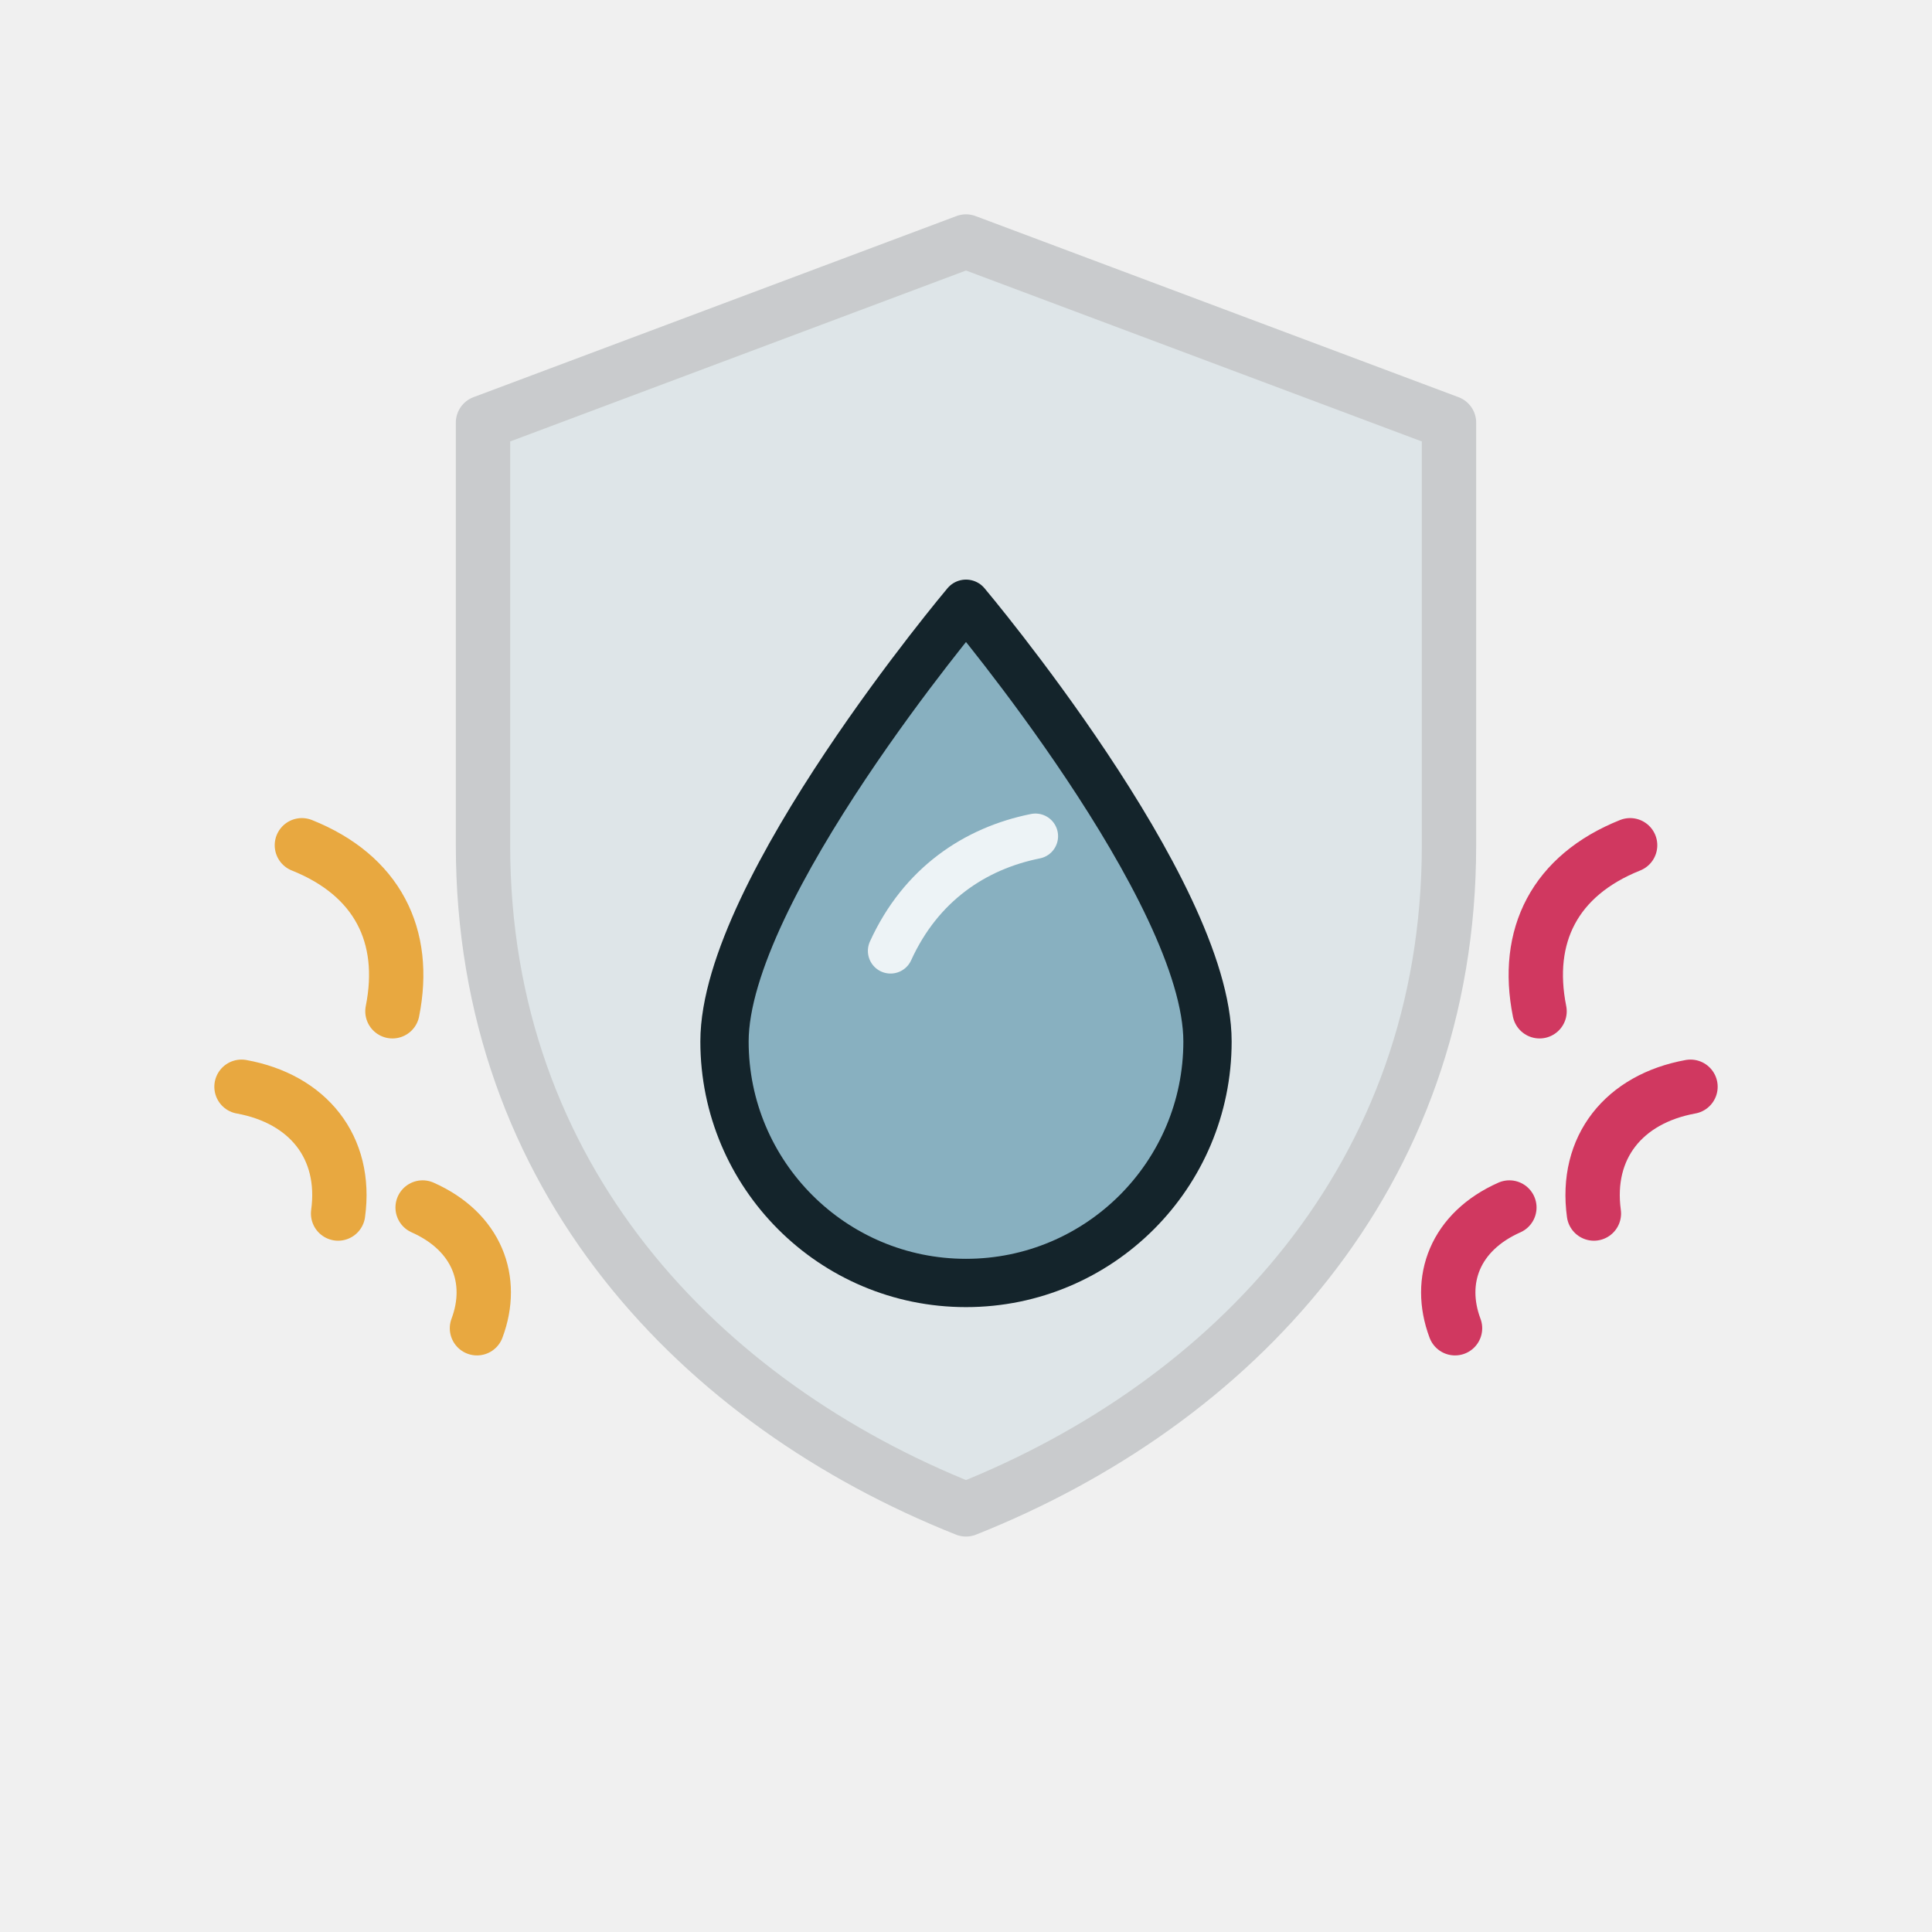
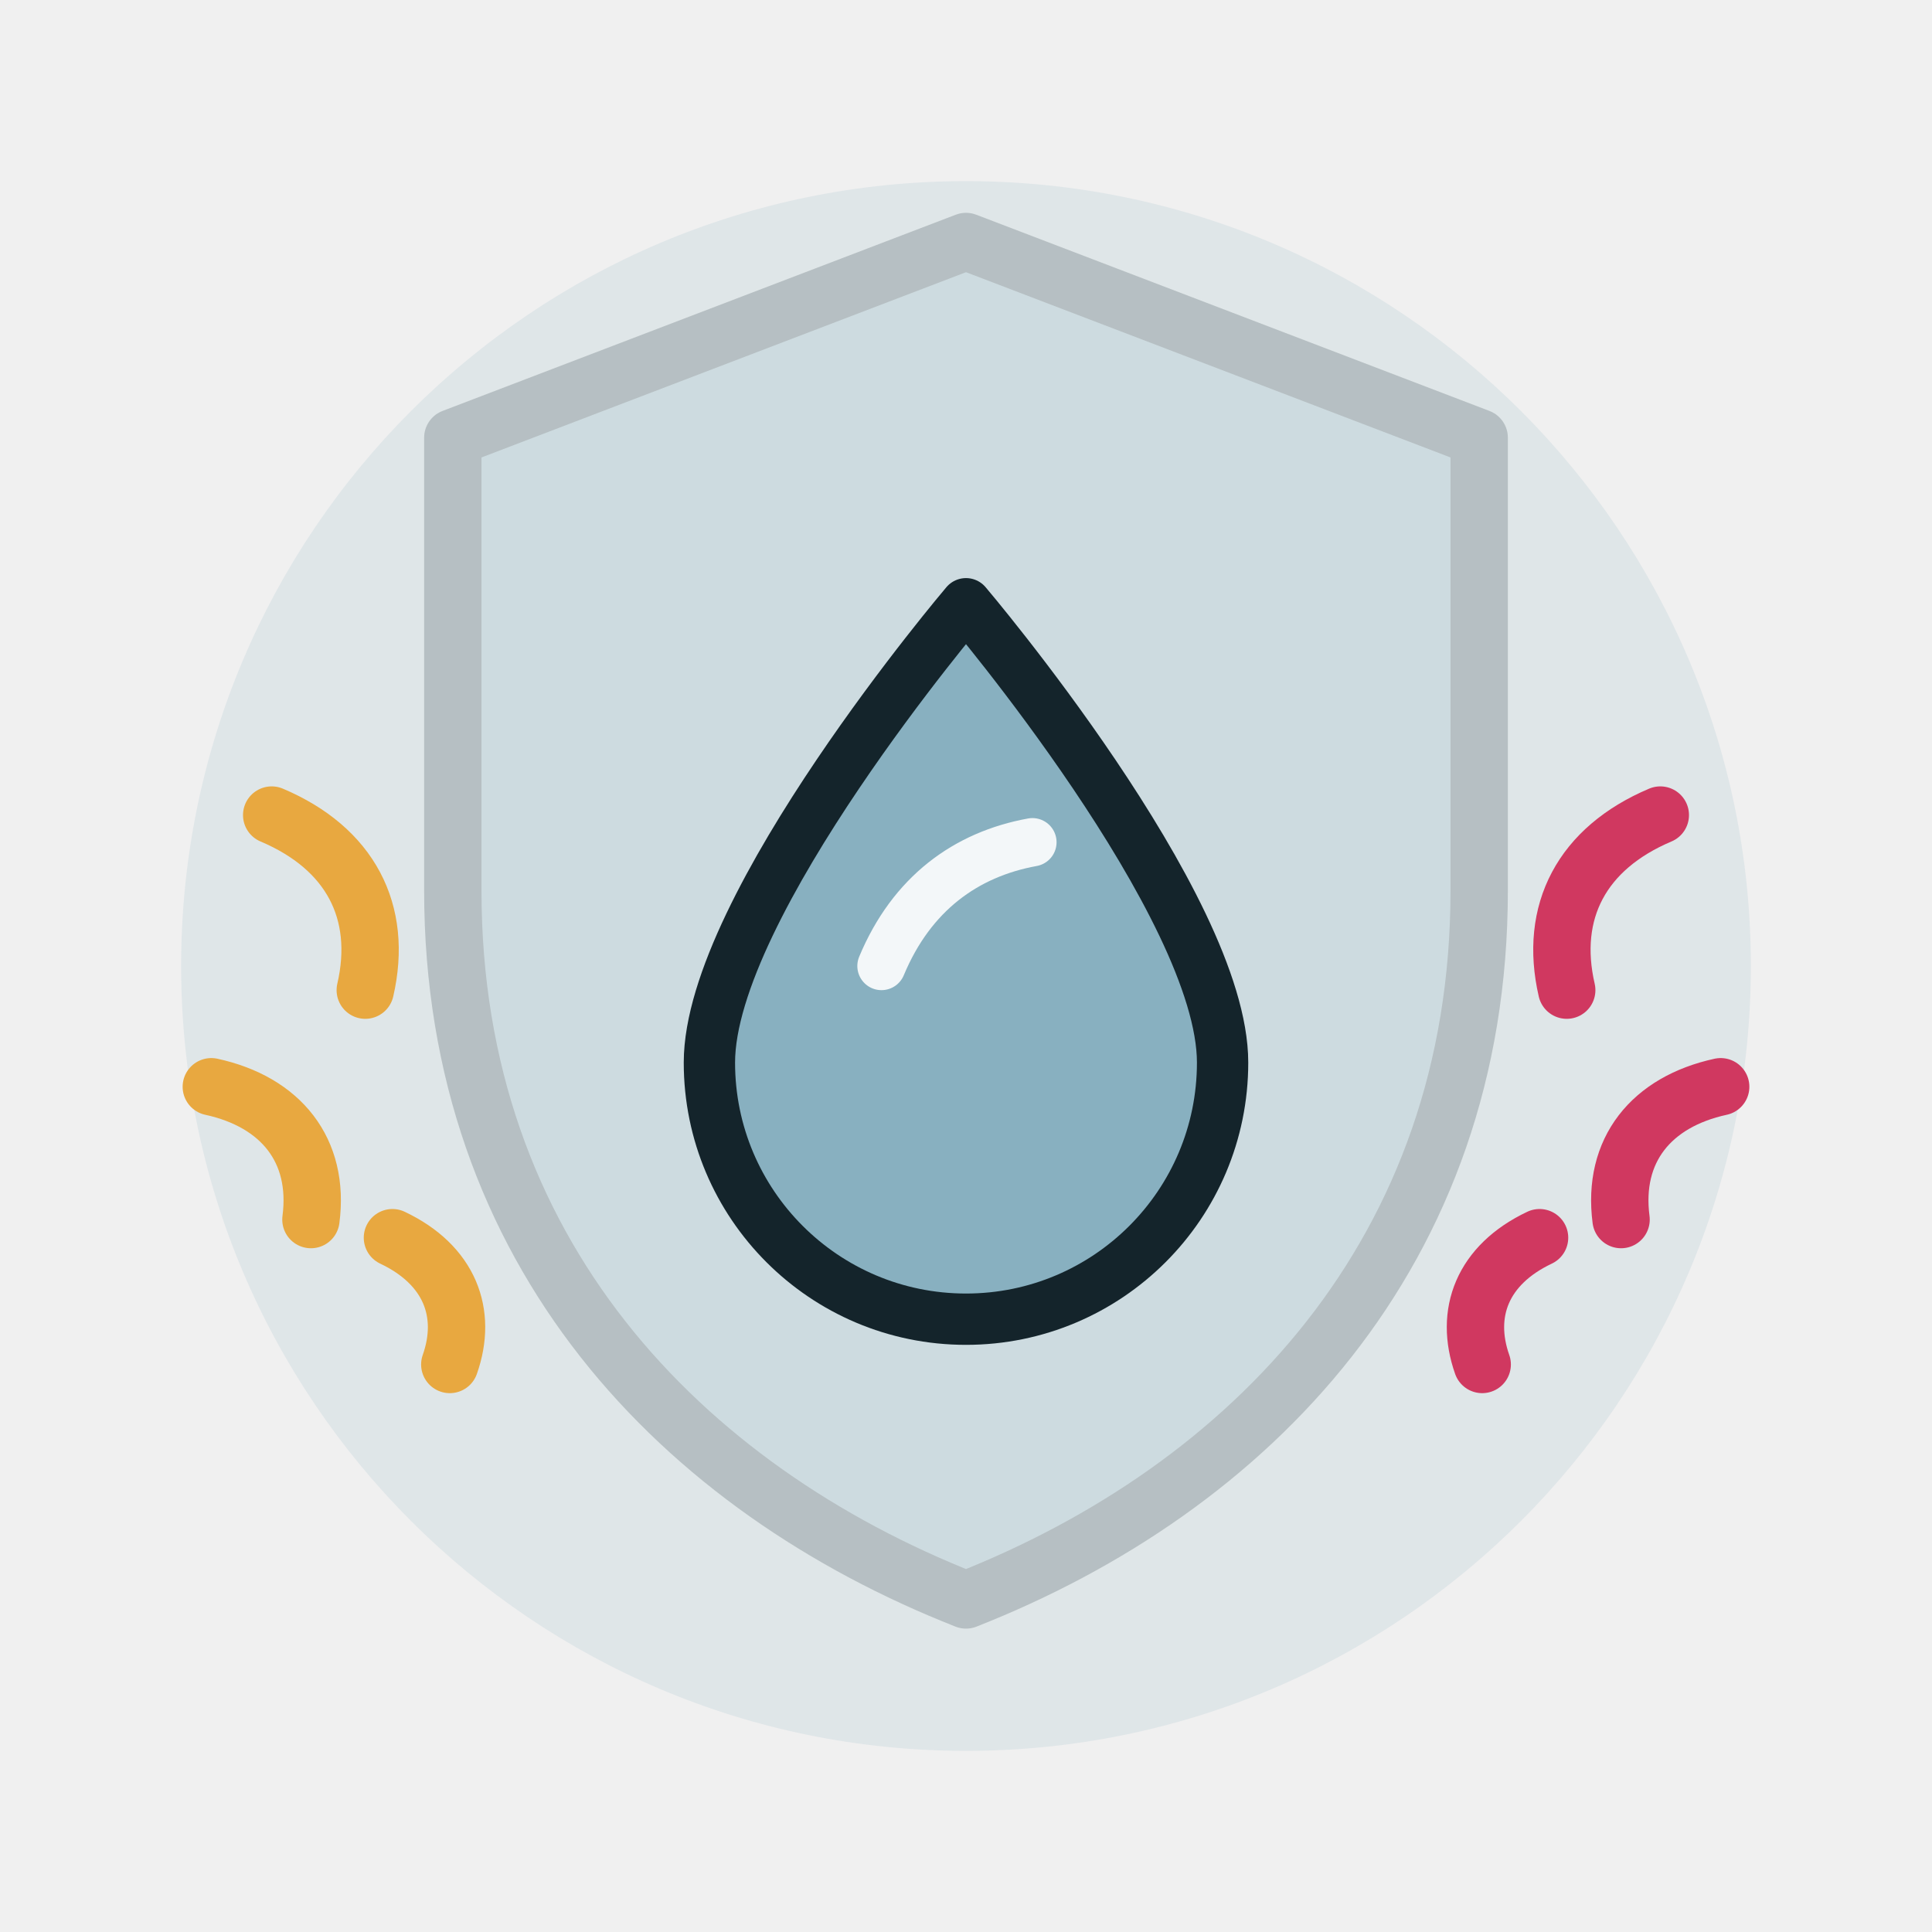
<svg xmlns="http://www.w3.org/2000/svg" viewBox="0 0 64 64" fill="none" aria-hidden="true">
-   <path d="M32 8l16 6v14c0 11-7.2 18.5-16 22-8.8-3.5-16-11-16-22V14z" fill="#88B0C0" opacity=".18" stroke="#14242B" stroke-width="1.8" stroke-linejoin="round" />
-   <path d="M32 20c0 0-8 9.5-8 14.5a8 8 0 0 0 16 0c0-5-8-14.5-8-14.5z" fill="#88B0C0" stroke="#14242B" stroke-width="1.6" stroke-linejoin="round" />
-   <path d="M29.5 31.5c1-2.2 2.8-3.4 4.8-3.8" stroke="#fff" stroke-width="1.5" stroke-linecap="round" opacity=".85" />
-   <path d="M10 28c2.5 1 3.5 3 3 5.5M8 36c2.2.4 3.5 2 3.2 4.2M14 40c1.8.8 2.4 2.4 1.8 4" stroke="#E8A840" stroke-width="1.8" stroke-linecap="round" />
-   <path d="M54 28c-2.5 1-3.5 3-3 5.5M56 36c-2.2.4-3.5 2-3.2 4.2M50 40c-1.8.8-2.4 2.4-1.8 4" stroke="#D03860" stroke-width="1.8" stroke-linecap="round" />
+   <circle cx="32" cy="32" r="26" fill="#88B0C0" opacity=".16" />
+   <path d="M32 8l17 6.5v15c0 12-7.6 19.8-17 23.5C22.6 49.3 15 41.5 15 29.5v-15L32 8z" fill="#88B0C0" opacity=".2" stroke="#14242B" stroke-width="1.9" stroke-linejoin="round" />
+   <path d="M32 20c0 0-8.5 10-8.5 15.2a8.5 8.5 0 0 0 17 0C40.5 30 32 20 32 20z" fill="#88B0C0" stroke="#14242B" stroke-width="1.7" stroke-linejoin="round" />
+   <path d="M29.2 32c1-2.4 2.8-3.7 5-4.1" stroke="#fff" stroke-width="1.6" stroke-linecap="round" opacity=".9" />
+   <path d="M9 27c2.6 1.1 3.7 3.2 3.1 5.8M7 36c2.3.5 3.6 2.1 3.3 4.4M13 41c1.9.9 2.5 2.5 1.9 4.2" stroke="#E8A840" stroke-width="1.9" stroke-linecap="round" />
+   <path d="M55 27c-2.6 1.1-3.7 3.2-3.1 5.8M57 36c-2.3.5-3.6 2.1-3.3 4.4M51 41c-1.9.9-2.5 2.5-1.9 4.2" stroke="#D03860" stroke-width="1.9" stroke-linecap="round" />
</svg>
